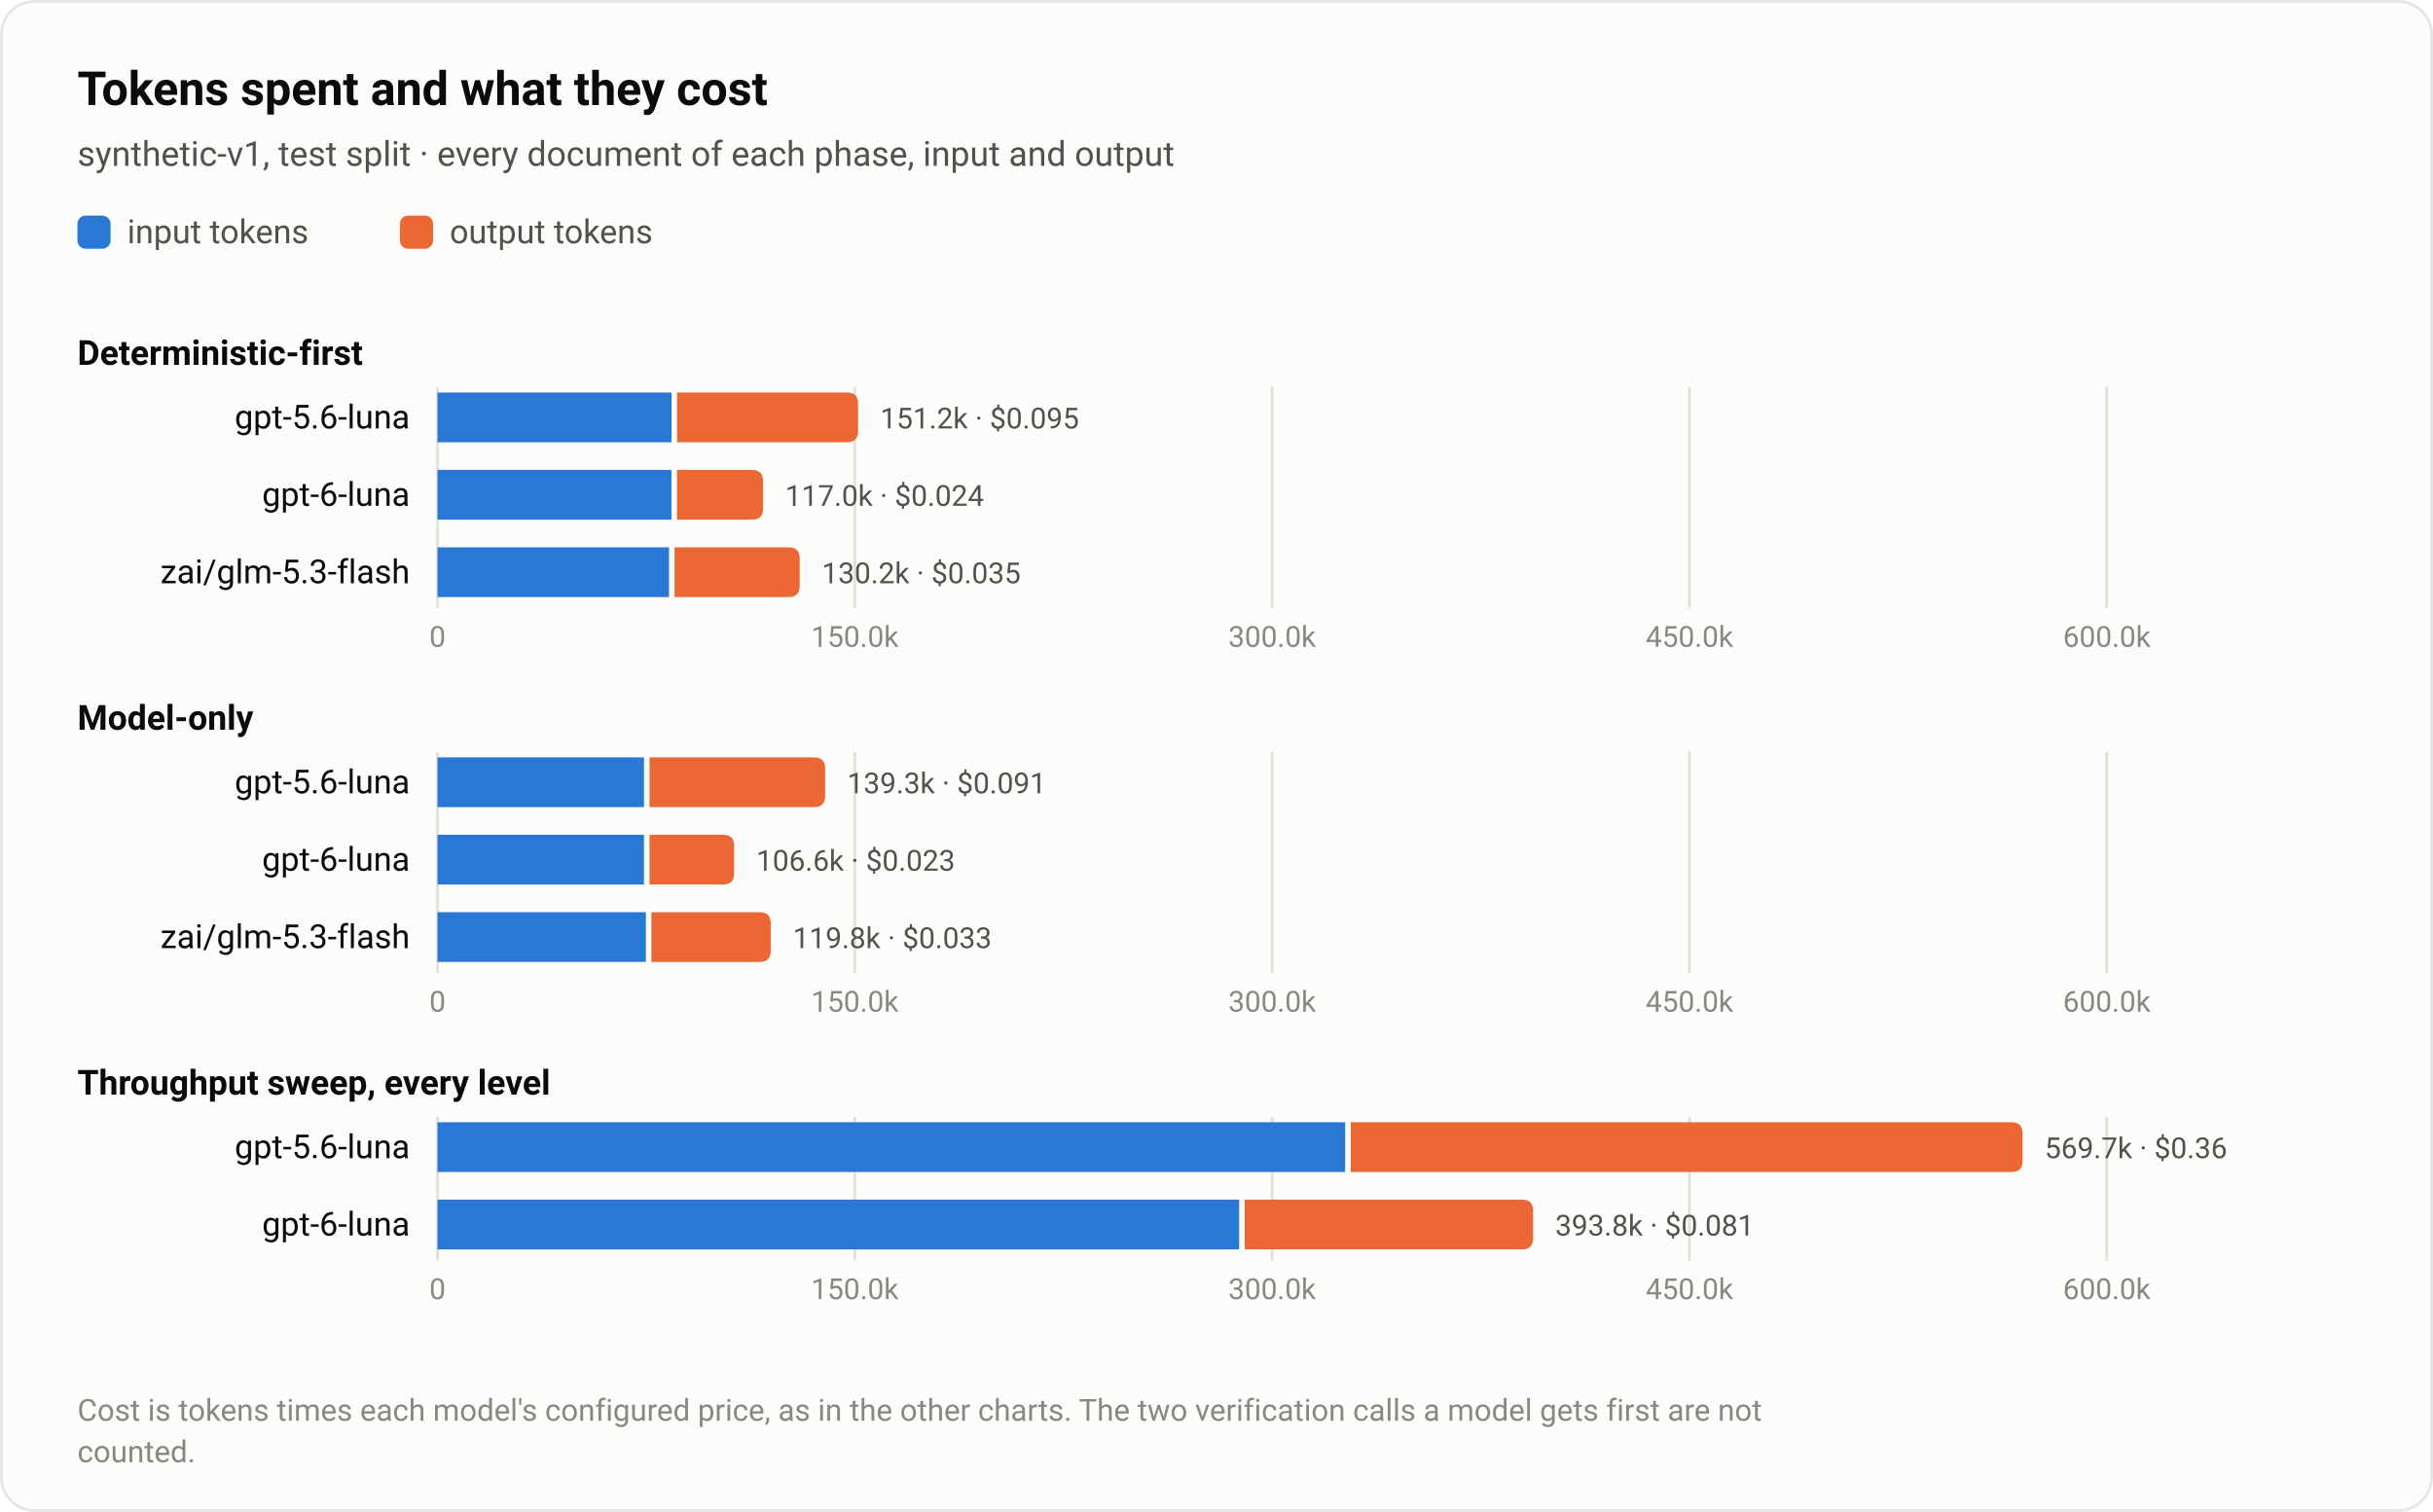
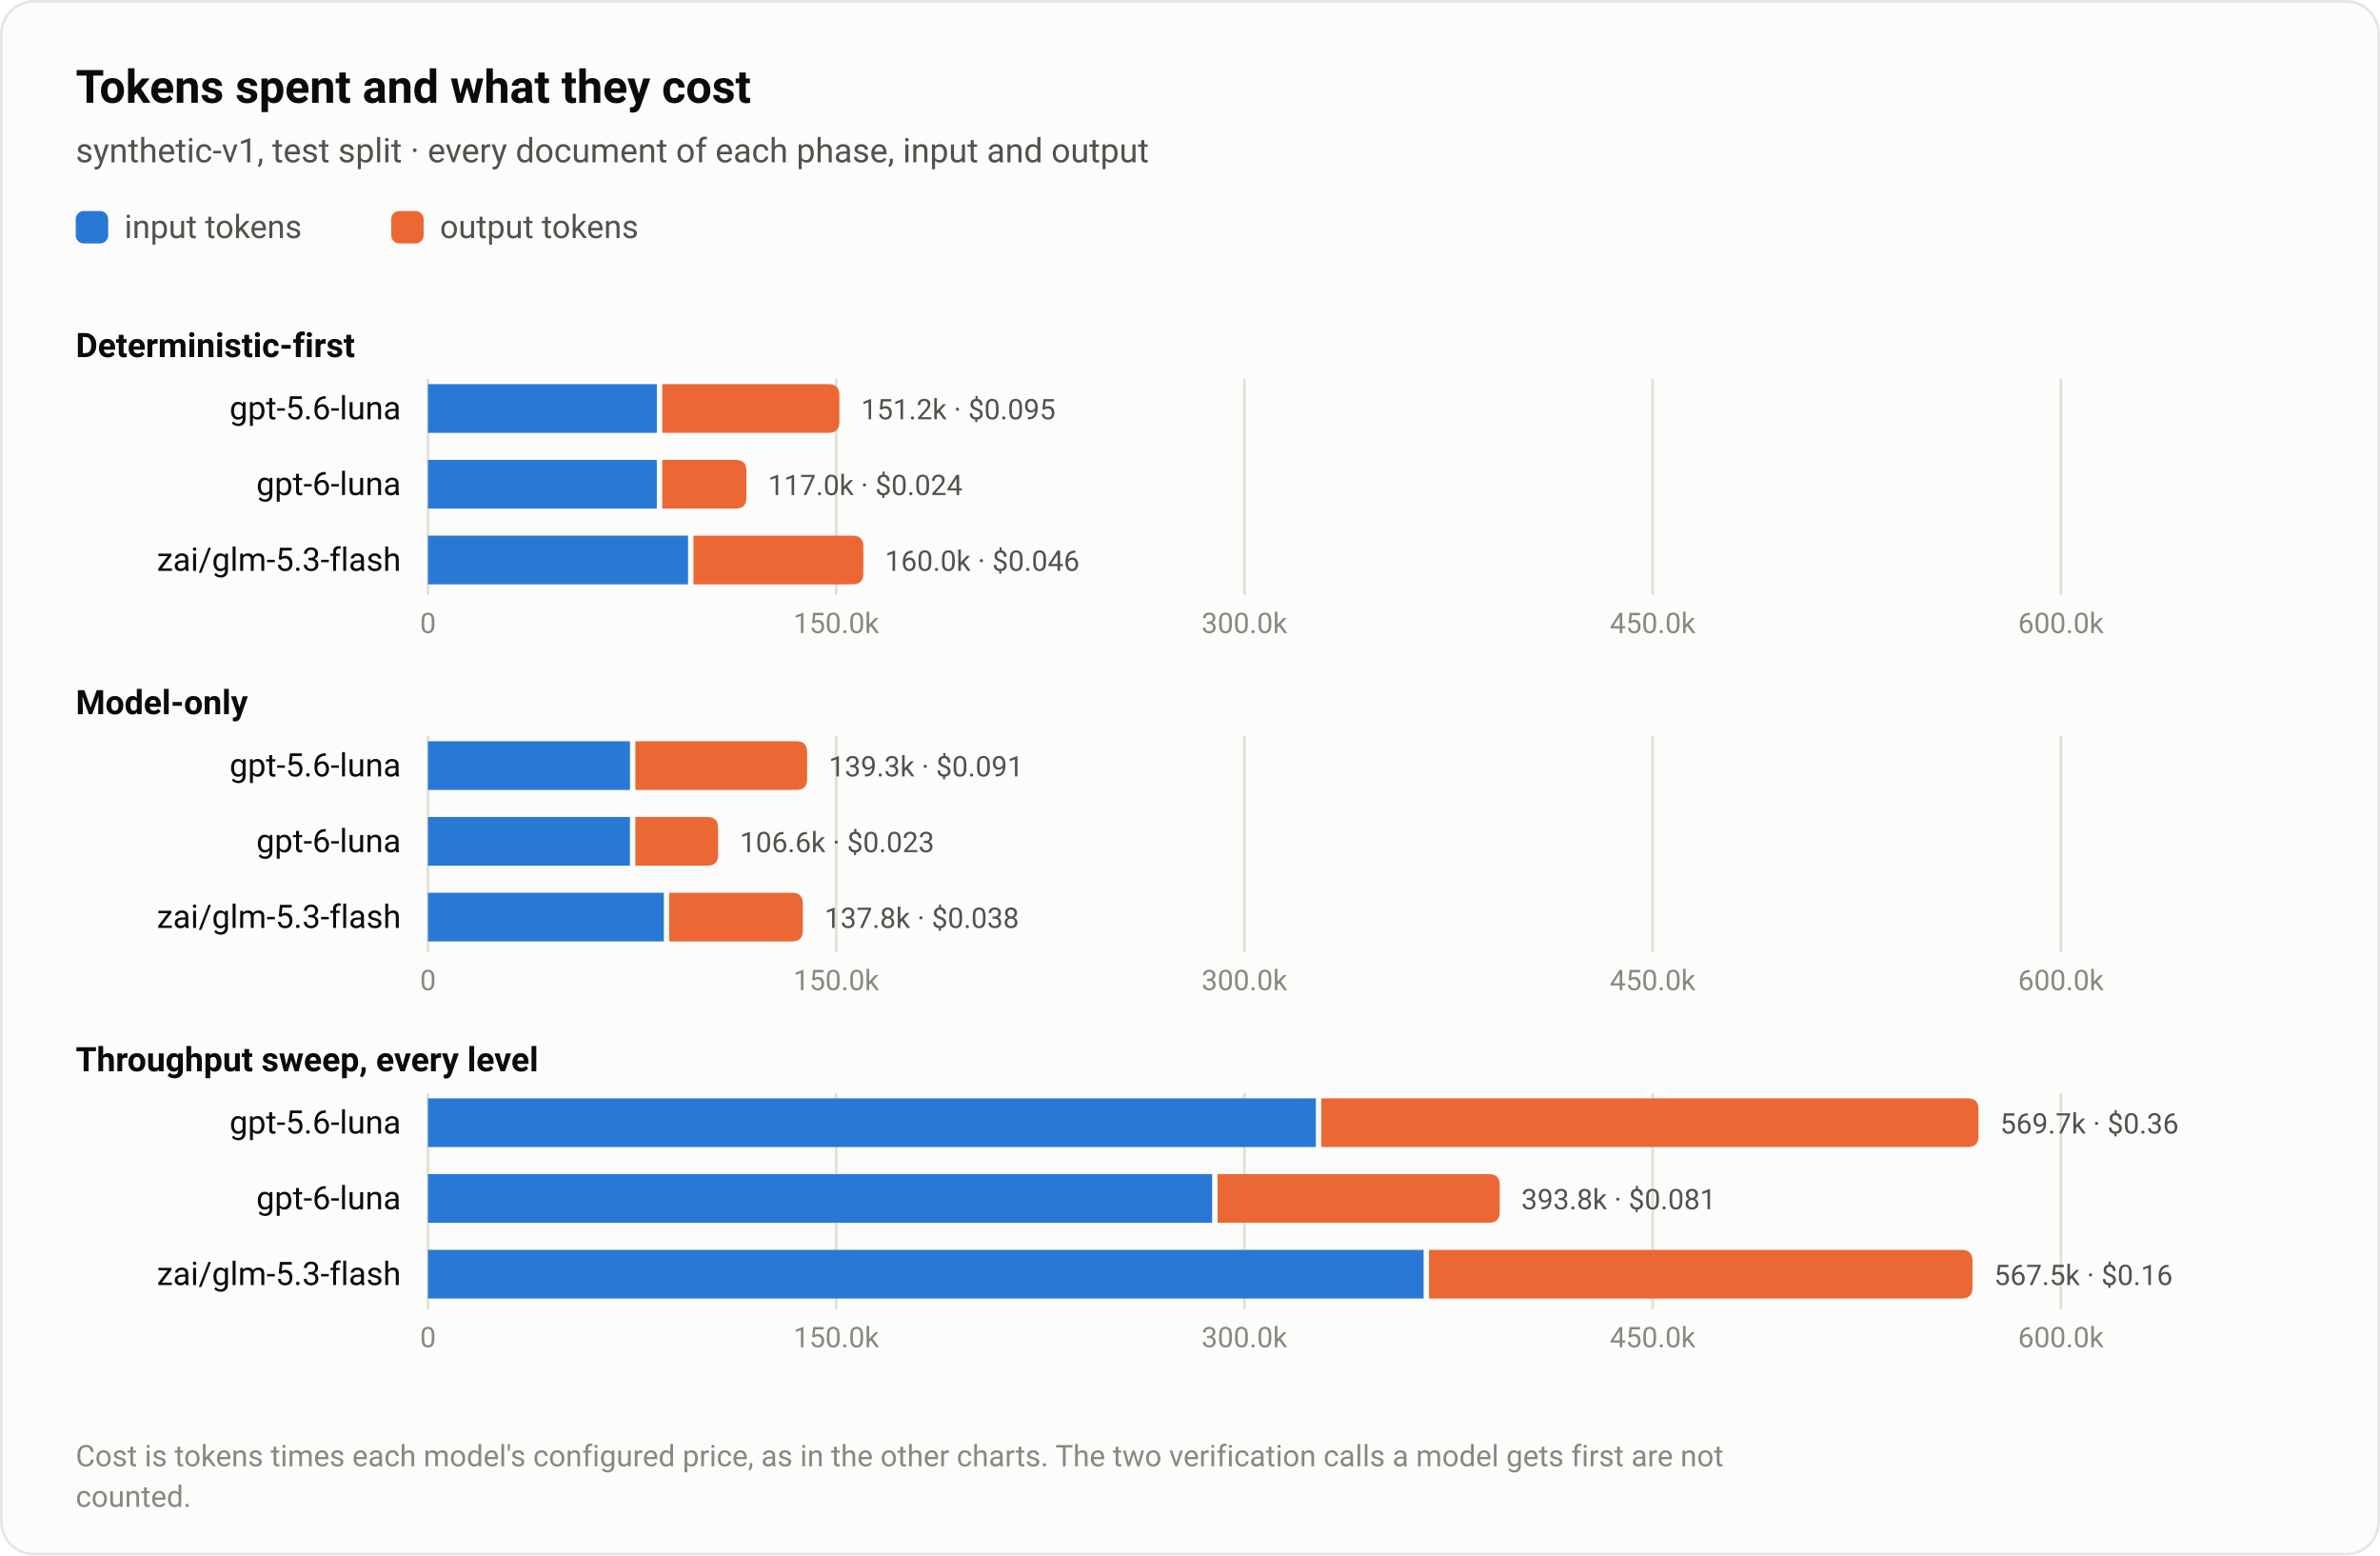
- <svg xmlns="http://www.w3.org/2000/svg" width="880" height="547" viewBox="0 0 880 547" role="img" aria-labelledby="t d" font-family="system-ui, -apple-system, &quot;Segoe UI&quot;, Roboto, sans-serif">
-   <rect x="0.5" y="0.5" width="879" height="546" rx="12" fill="#fcfcfb" stroke="rgba(11,11,11,0.10)" />
+ <svg xmlns="http://www.w3.org/2000/svg" width="880" height="575" viewBox="0 0 880 575" role="img" aria-labelledby="t d" font-family="system-ui, -apple-system, &quot;Segoe UI&quot;, Roboto, sans-serif">
+   <rect x="0.5" y="0.5" width="879" height="574" rx="12" fill="#fcfcfb" stroke="rgba(11,11,11,0.10)" />
  <text x="28" y="38" font-size="17" font-weight="600" fill="#0b0b0b">Tokens spent and what they cost</text>
  <text x="28" y="60" font-size="12.5" fill="#52514e">synthetic-v1, test split · every document of each phase, input and output</text>
  <rect x="28" y="78" width="12" height="12" rx="3" fill="#2a78d6" />
  <text x="46" y="88" font-size="12" fill="#52514e">input tokens</text>
  <rect x="144.64" y="78" width="12" height="12" rx="3" fill="#eb6834" />
  <text x="162.64" y="88" font-size="12" fill="#52514e">output tokens</text>
  <text x="28" y="132" font-size="12.5" font-weight="600" fill="#0b0b0b">Deterministic-first</text>
  <line x1="158.24" y1="140" x2="158.24" y2="220" stroke="#e1e0d9" />
  <line x1="309.18" y1="140" x2="309.18" y2="220" stroke="#e1e0d9" />
  <line x1="460.12" y1="140" x2="460.12" y2="220" stroke="#e1e0d9" />
  <line x1="611.06" y1="140" x2="611.06" y2="220" stroke="#e1e0d9" />
  <line x1="762" y1="140" x2="762" y2="220" stroke="#e1e0d9" />
  <text x="148.24" y="155" font-size="12" fill="#0b0b0b" text-anchor="end">gpt-5.6-luna</text>
  <g>
    <path d="M158.24 142H242.88V160H158.24Z" fill="#2a78d6" />
  </g>
  <g>
    <path d="M244.88 142H306.36Q310.36 142 310.36 146V156Q310.36 160 306.36 160H244.88Z" fill="#eb6834" />
  </g>
  <text x="318.36" y="155" font-size="10.5" fill="#52514e">151.2k · $0.095</text>
  <text x="148.24" y="183" font-size="12" fill="#0b0b0b" text-anchor="end">gpt-6-luna</text>
  <g>
    <path d="M158.24 170H242.86V188H158.24Z" fill="#2a78d6" />
  </g>
  <g>
    <path d="M244.86 170H271.99Q275.99 170 275.99 174V184Q275.99 188 271.99 188H244.86Z" fill="#eb6834" />
  </g>
  <text x="283.99" y="183" font-size="10.5" fill="#52514e">117.0k · $0.024</text>
  <text x="148.24" y="211" font-size="12" fill="#0b0b0b" text-anchor="end">zai/glm-5.3-flash</text>
  <g>
-     <path d="M158.24 198H241.98V216H158.24Z" fill="#2a78d6" />
+     <path d="M158.24 198H254.39V216H158.24Z" fill="#2a78d6" />
  </g>
  <g>
-     <path d="M243.98 198H285.25Q289.25 198 289.25 202V212Q289.25 216 285.25 216H243.98Z" fill="#eb6834" />
+     <path d="M256.39 198H315.23Q319.23 198 319.23 202V212Q319.23 216 315.23 216H256.39Z" fill="#eb6834" />
  </g>
-   <text x="297.25" y="211" font-size="10.5" fill="#52514e">130.2k · $0.035</text>
+   <text x="327.23" y="211" font-size="10.5" fill="#52514e">160.0k · $0.046</text>
  <text x="158.24" y="234" font-size="10.5" fill="#898781" text-anchor="middle">0</text>
  <text x="309.18" y="234" font-size="10.5" fill="#898781" text-anchor="middle">150.0k</text>
  <text x="460.12" y="234" font-size="10.5" fill="#898781" text-anchor="middle">300.0k</text>
  <text x="611.06" y="234" font-size="10.5" fill="#898781" text-anchor="middle">450.0k</text>
  <text x="762" y="234" font-size="10.5" fill="#898781" text-anchor="middle">600.0k</text>
  <text x="28" y="264" font-size="12.5" font-weight="600" fill="#0b0b0b">Model-only</text>
  <line x1="158.24" y1="272" x2="158.24" y2="352" stroke="#e1e0d9" />
  <line x1="309.18" y1="272" x2="309.18" y2="352" stroke="#e1e0d9" />
  <line x1="460.12" y1="272" x2="460.12" y2="352" stroke="#e1e0d9" />
  <line x1="611.06" y1="272" x2="611.06" y2="352" stroke="#e1e0d9" />
  <line x1="762" y1="272" x2="762" y2="352" stroke="#e1e0d9" />
  <text x="148.24" y="287" font-size="12" fill="#0b0b0b" text-anchor="end">gpt-5.6-luna</text>
  <g>
    <path d="M158.24 274H232.93V292H158.24Z" fill="#2a78d6" />
  </g>
  <g>
    <path d="M234.93 274H294.45Q298.45 274 298.45 278V288Q298.45 292 294.45 292H234.93Z" fill="#eb6834" />
  </g>
  <text x="306.45" y="287" font-size="10.5" fill="#52514e">139.3k · $0.091</text>
  <text x="148.24" y="315" font-size="12" fill="#0b0b0b" text-anchor="end">gpt-6-luna</text>
  <g>
    <path d="M158.24 302H232.92V320H158.24Z" fill="#2a78d6" />
  </g>
  <g>
    <path d="M234.92 302H261.53Q265.53 302 265.53 306V316Q265.53 320 261.53 320H234.92Z" fill="#eb6834" />
  </g>
  <text x="273.53" y="315" font-size="10.5" fill="#52514e">106.6k · $0.023</text>
  <text x="148.24" y="343" font-size="12" fill="#0b0b0b" text-anchor="end">zai/glm-5.3-flash</text>
  <g>
-     <path d="M158.24 330H233.6V348H158.24Z" fill="#2a78d6" />
+     <path d="M158.24 330H245.46V348H158.24Z" fill="#2a78d6" />
  </g>
  <g>
-     <path d="M235.6 330H274.77Q278.77 330 278.77 334V344Q278.77 348 274.77 348H235.6Z" fill="#eb6834" />
+     <path d="M247.46 330H292.86Q296.86 330 296.86 334V344Q296.86 348 292.86 348H247.46Z" fill="#eb6834" />
  </g>
-   <text x="286.77" y="343" font-size="10.5" fill="#52514e">119.8k · $0.033</text>
+   <text x="304.86" y="343" font-size="10.5" fill="#52514e">137.8k · $0.038</text>
  <text x="158.24" y="366" font-size="10.5" fill="#898781" text-anchor="middle">0</text>
  <text x="309.18" y="366" font-size="10.5" fill="#898781" text-anchor="middle">150.0k</text>
  <text x="460.12" y="366" font-size="10.5" fill="#898781" text-anchor="middle">300.0k</text>
  <text x="611.06" y="366" font-size="10.5" fill="#898781" text-anchor="middle">450.0k</text>
  <text x="762" y="366" font-size="10.5" fill="#898781" text-anchor="middle">600.0k</text>
  <text x="28" y="396" font-size="12.5" font-weight="600" fill="#0b0b0b">Throughput sweep, every level</text>
-   <line x1="158.24" y1="404" x2="158.24" y2="456" stroke="#e1e0d9" />
-   <line x1="309.18" y1="404" x2="309.18" y2="456" stroke="#e1e0d9" />
-   <line x1="460.12" y1="404" x2="460.12" y2="456" stroke="#e1e0d9" />
-   <line x1="611.06" y1="404" x2="611.06" y2="456" stroke="#e1e0d9" />
-   <line x1="762" y1="404" x2="762" y2="456" stroke="#e1e0d9" />
+   <line x1="158.24" y1="404" x2="158.24" y2="484" stroke="#e1e0d9" />
+   <line x1="309.18" y1="404" x2="309.18" y2="484" stroke="#e1e0d9" />
+   <line x1="460.12" y1="404" x2="460.12" y2="484" stroke="#e1e0d9" />
+   <line x1="611.06" y1="404" x2="611.06" y2="484" stroke="#e1e0d9" />
+   <line x1="762" y1="404" x2="762" y2="484" stroke="#e1e0d9" />
  <text x="148.24" y="419" font-size="12" fill="#0b0b0b" text-anchor="end">gpt-5.6-luna</text>
  <g>
    <path d="M158.24 406H486.54V424H158.24Z" fill="#2a78d6" />
  </g>
  <g>
    <path d="M488.54 406H727.55Q731.55 406 731.55 410V420Q731.55 424 727.55 424H488.54Z" fill="#eb6834" />
  </g>
  <text x="739.55" y="419" font-size="10.5" fill="#52514e">569.7k · $0.36</text>
  <text x="148.24" y="447" font-size="12" fill="#0b0b0b" text-anchor="end">gpt-6-luna</text>
  <g>
    <path d="M158.24 434H448.2V452H158.24Z" fill="#2a78d6" />
  </g>
  <g>
    <path d="M450.2 434H550.52Q554.52 434 554.52 438V448Q554.52 452 550.52 452H450.2Z" fill="#eb6834" />
  </g>
  <text x="562.52" y="447" font-size="10.5" fill="#52514e">393.8k · $0.081</text>
-   <text x="158.24" y="470" font-size="10.5" fill="#898781" text-anchor="middle">0</text>
-   <text x="309.18" y="470" font-size="10.5" fill="#898781" text-anchor="middle">150.0k</text>
-   <text x="460.12" y="470" font-size="10.5" fill="#898781" text-anchor="middle">300.0k</text>
-   <text x="611.06" y="470" font-size="10.5" fill="#898781" text-anchor="middle">450.0k</text>
-   <text x="762" y="470" font-size="10.5" fill="#898781" text-anchor="middle">600.0k</text>
-   <text x="28" y="514" font-size="11" fill="#898781">Cost is tokens times each model's configured price, as in the other charts. The two verification calls a model gets first are not</text>
-   <text x="28" y="529" font-size="11" fill="#898781">counted.</text>
+   <text x="148.24" y="475" font-size="12" fill="#0b0b0b" text-anchor="end">zai/glm-5.3-flash</text>
+   <g>
+     <path d="M158.24 462H526.38V480H158.24Z" fill="#2a78d6" />
+   </g>
+   <g>
+     <path d="M528.38 462H725.33Q729.33 462 729.33 466V476Q729.33 480 725.33 480H528.38Z" fill="#eb6834" />
+   </g>
+   <text x="737.33" y="475" font-size="10.5" fill="#52514e">567.5k · $0.16</text>
+   <text x="158.24" y="498" font-size="10.5" fill="#898781" text-anchor="middle">0</text>
+   <text x="309.18" y="498" font-size="10.5" fill="#898781" text-anchor="middle">150.0k</text>
+   <text x="460.12" y="498" font-size="10.5" fill="#898781" text-anchor="middle">300.0k</text>
+   <text x="611.06" y="498" font-size="10.5" fill="#898781" text-anchor="middle">450.0k</text>
+   <text x="762" y="498" font-size="10.5" fill="#898781" text-anchor="middle">600.0k</text>
+   <text x="28" y="542" font-size="11" fill="#898781">Cost is tokens times each model's configured price, as in the other charts. The two verification calls a model gets first are not</text>
+   <text x="28" y="557" font-size="11" fill="#898781">counted.</text>
</svg>
